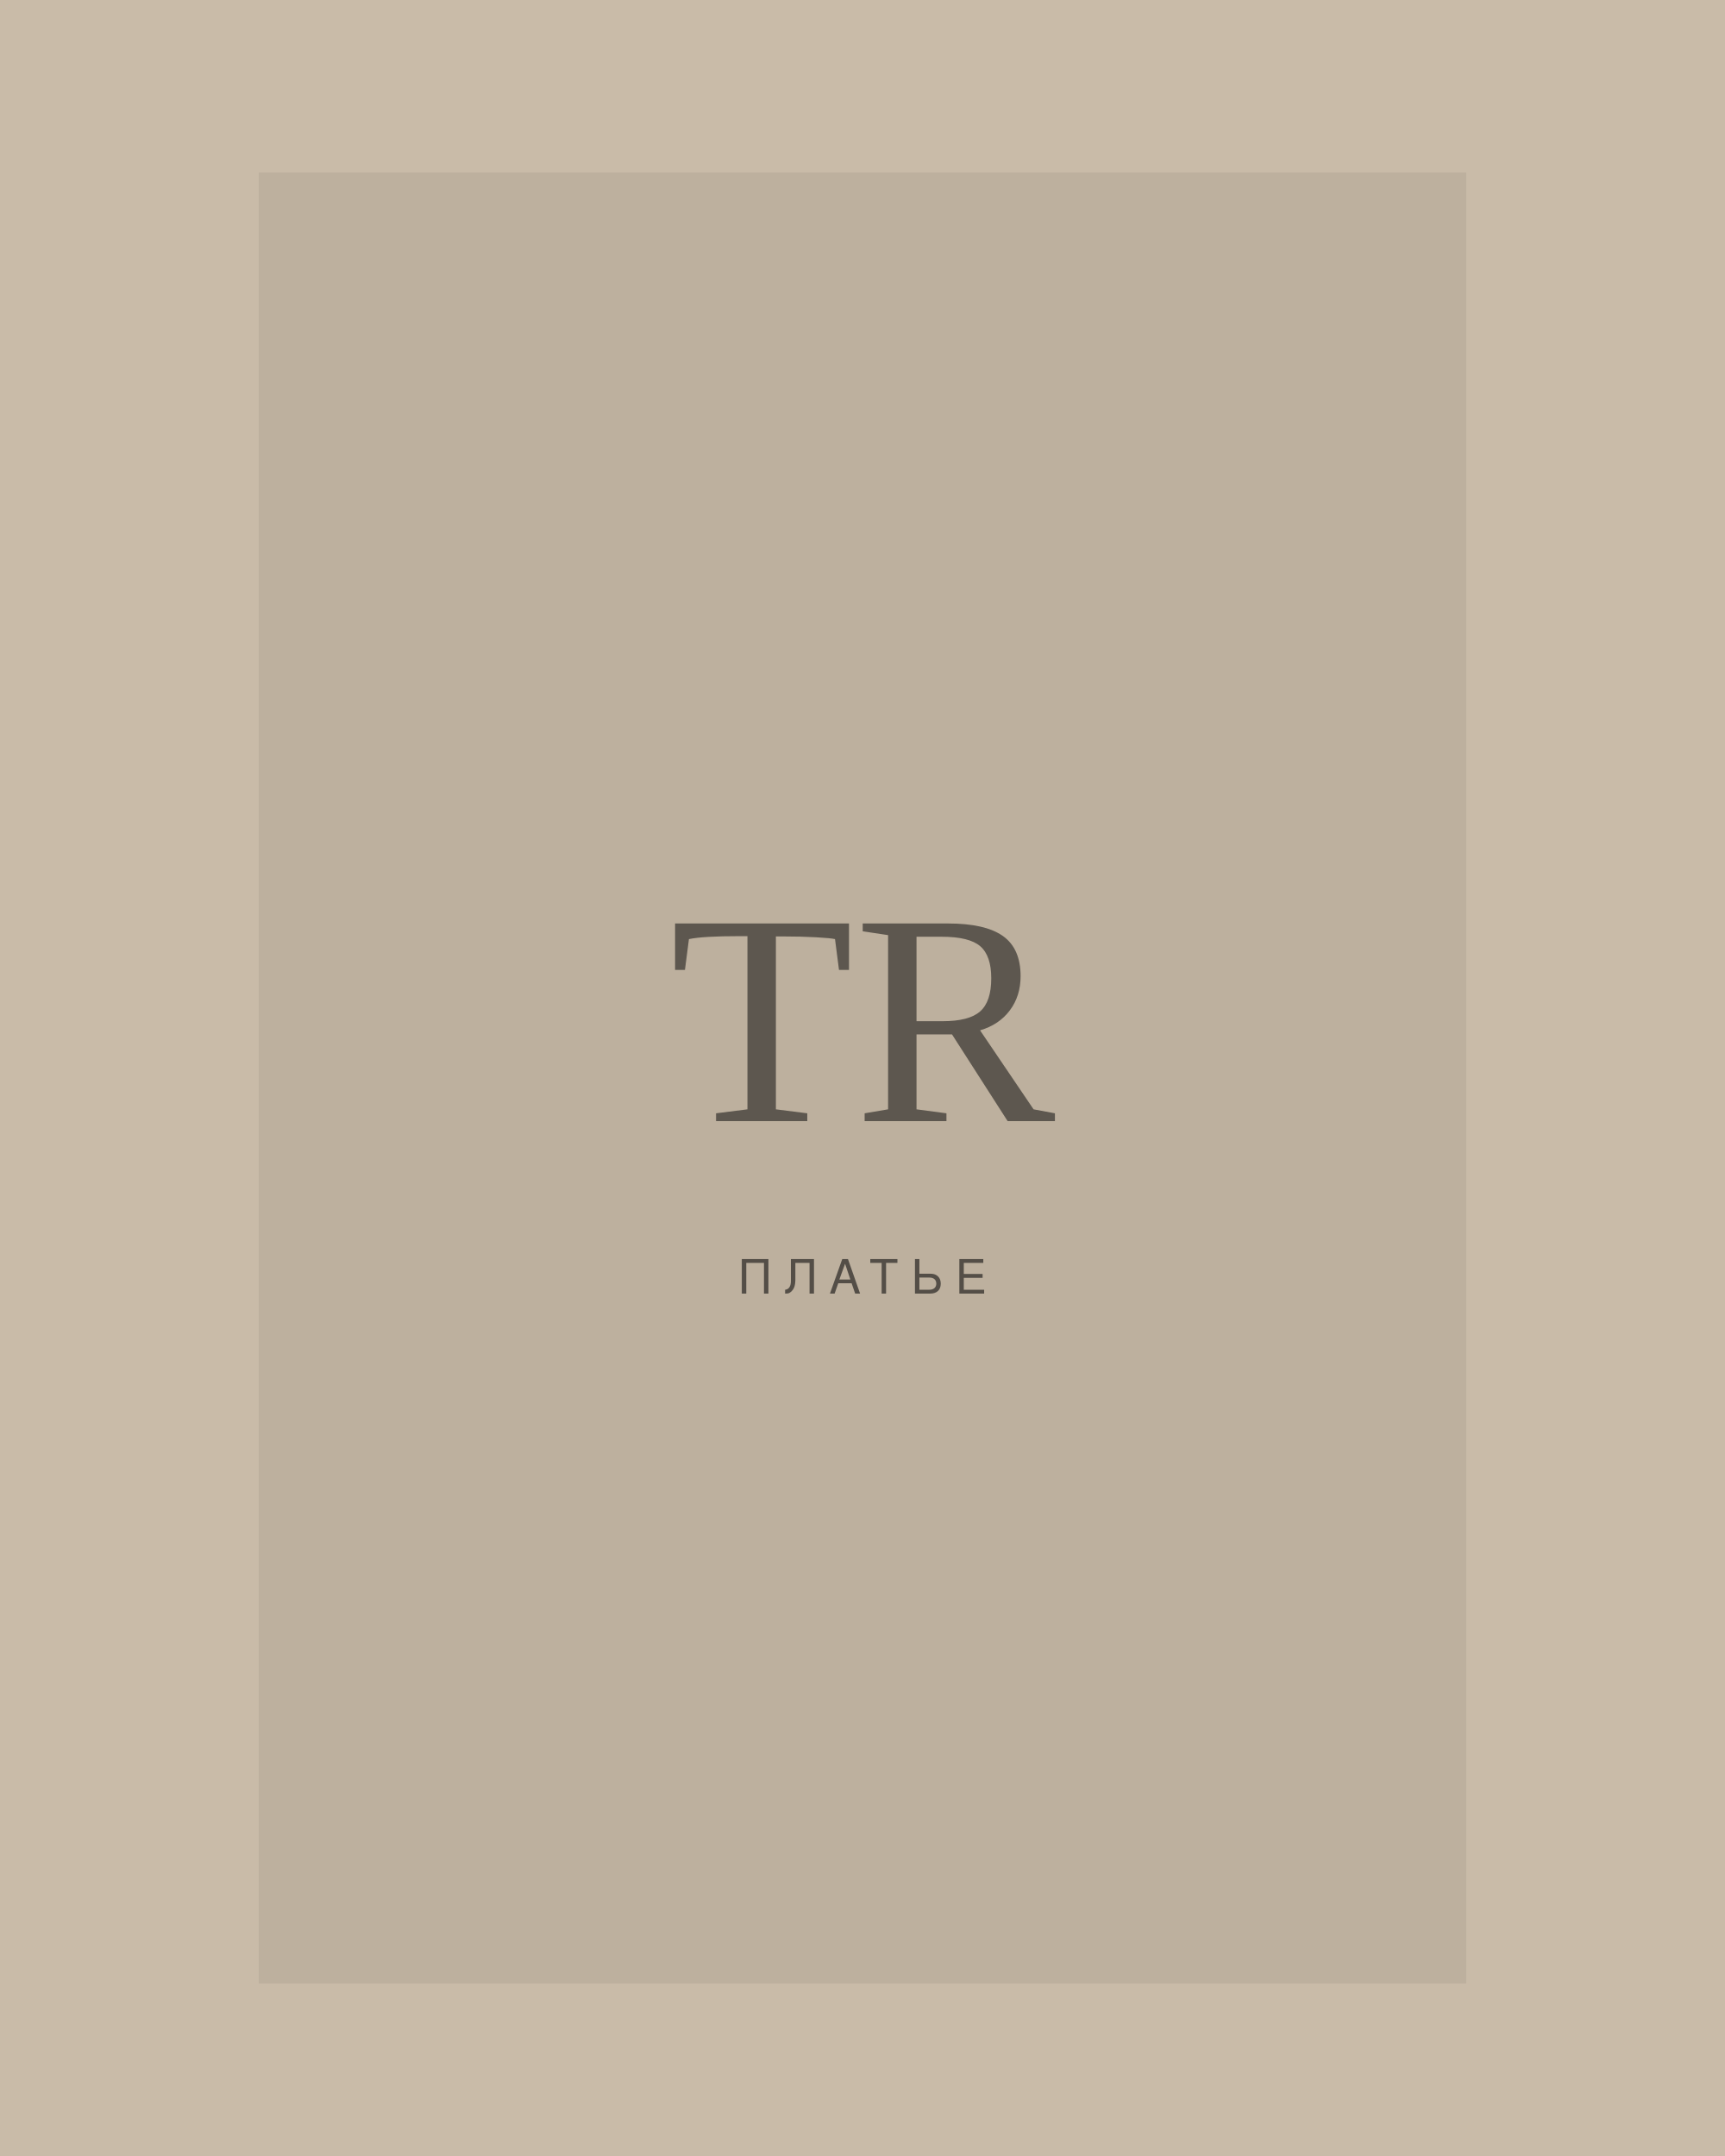
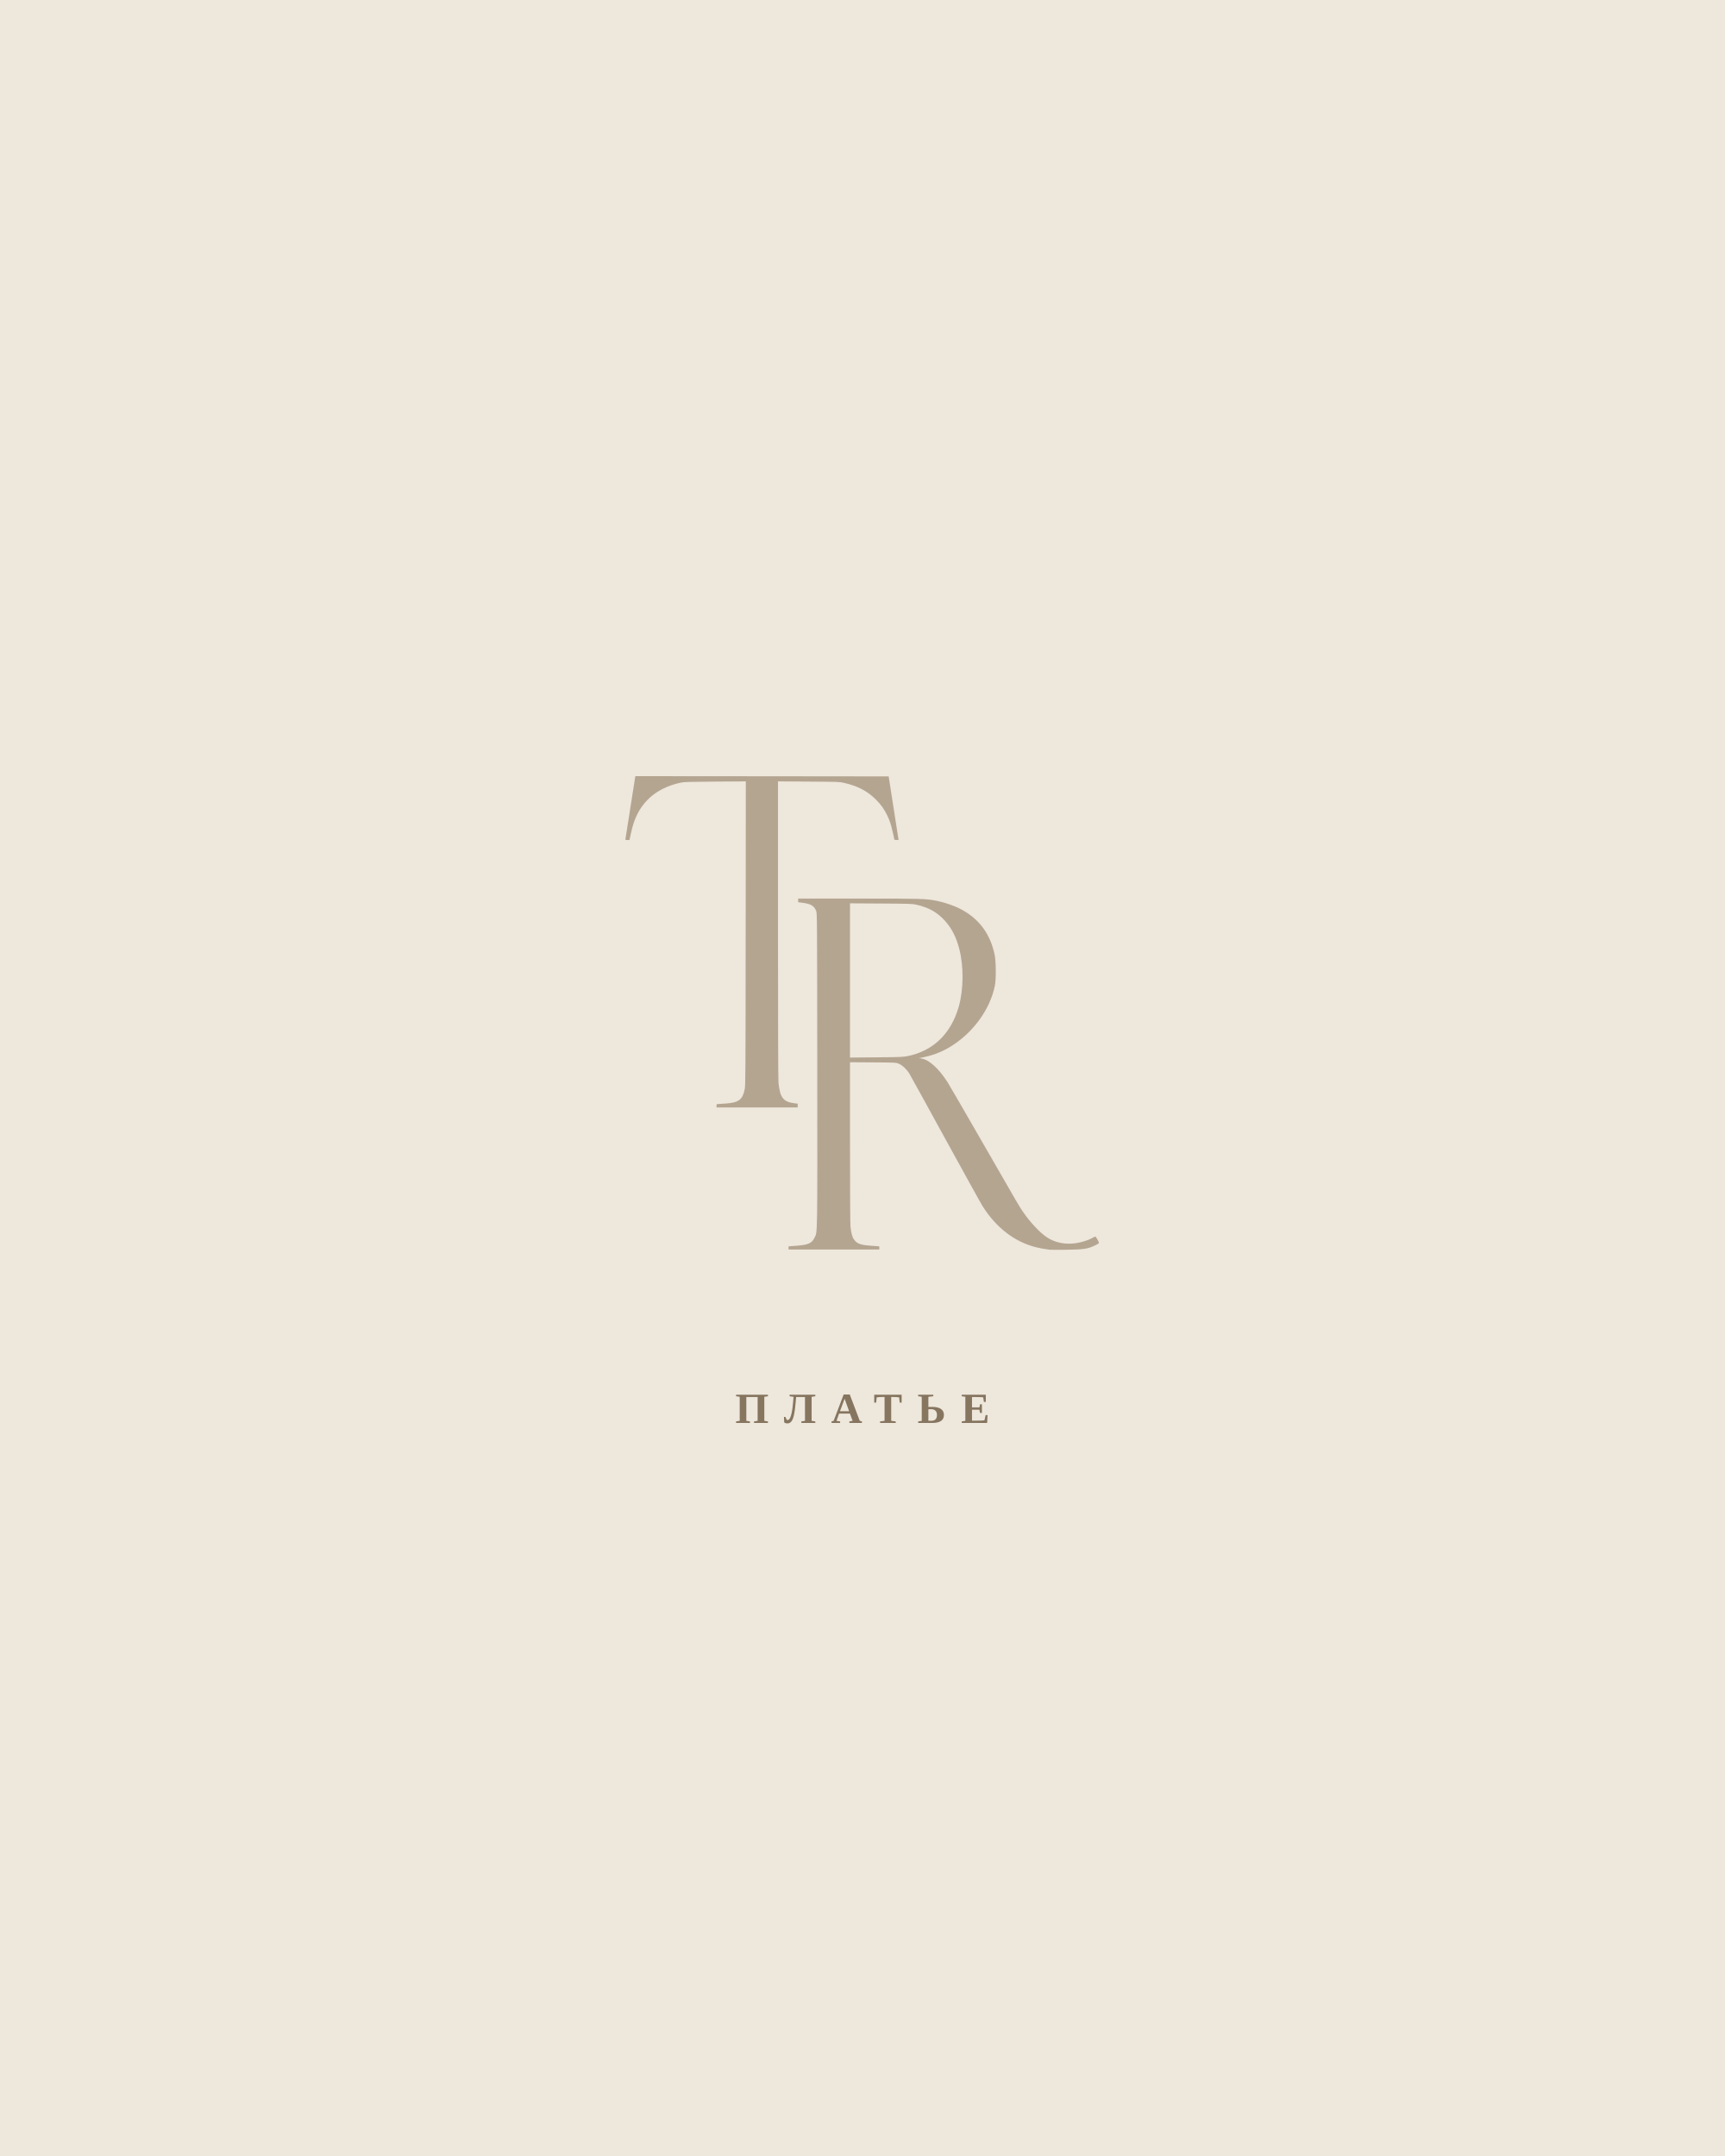
<svg xmlns="http://www.w3.org/2000/svg" viewBox="0 0 800 1000">
-   <rect width="800" height="1000" fill="#C9BBA8" />
-   <rect x="120" y="80" width="560" height="840" fill="rgba(0,0,0,0.06)" />
-   <text x="400" y="520" text-anchor="middle" font-family="Georgia, 'Times New Roman', serif" font-size="140" fill="#0E0E0E" opacity="0.55">TR</text>
-   <text x="400" y="600" text-anchor="middle" font-family="Helvetica, Arial, sans-serif" font-size="22" letter-spacing="6" fill="#0E0E0E" opacity="0.6">ПЛАТЬЕ</text>
+   <rect width="800" height="1000" fill="#EEE7DC" />
+   <path fill="#857054" opacity="0.55" transform="translate(290 360) scale(0.22267)" d="M883.5 986.4C869.9 984.5 864.2 983.5 855.5 981.3C810.9 970.2 772.3 940.5 744.2 895.8C740.9 890.7 706.2 828 667 756.5C627.9 685 593.8 623.3 591.4 619.3C585.7 610.1 576.8 601.9 569.3 598.8C563.6 596.5 563.1 596.5 515.8 596.2L468 595.9L468 762.7C468 865.9 468.4 932.9 469 938.5C470.5 952.3 472.8 960.6 476.4 965.3C483.2 974.3 489.9 976.6 512.8 978.2L529 979.4L529 982.7L529 986L434.5 986L340 986L340 982.7L340 979.4L355.8 978.2C380.4 976.5 388.4 973 393.9 961.8C400.4 948.6 400.1 967.9 399.8 610C399.5 290.8 399.5 286.4 397.5 281C393.6 270.3 386.6 266 369.3 263.8L360 262.6L360 258.8L360 255L486.8 255C619.5 255 625.1 255.2 647.5 259.5C666.5 263.2 688.9 271.2 703.5 279.6C738.9 299.9 760.3 330 769.2 371.8C772.2 386.3 772.5 422.4 769.7 436.5C759.4 487 723.1 536.2 675.1 564.7C656.7 575.6 639.1 582.1 615.5 586.6L611.5 587.3L616.5 588.1C632.9 590.7 652.6 608.6 671.5 638C674.2 642.1 707.1 699 744.8 764.5C820.9 896.9 821 897.1 829.3 909C844.3 930.5 863.7 951 878.1 960.6C894.7 971.6 915.7 976 937.7 972.9C950.6 971.1 964.7 966.6 973.7 961.4C976 960.1 978.3 959 978.9 959C979.4 959 981.6 961.9 983.6 965.6C987.8 973.1 987.9 972.7 978.5 977.3C963.2 984.8 955.1 986 918 986.5C900.7 986.7 885.1 986.6 883.5 986.4ZM190 686.5C190 683.5 190.3 683 192.2 683C193.5 683 200.6 682.5 208.1 682C236.3 680 244.2 674.2 248.7 652C250.3 644.1 250.4 622.4 250.7 327.2L251 10.9L187.8 11.3C134.6 11.7 123.2 12 116.6 13.3C73.8 22.1 42.8 44.3 25.2 78.8C19.4 90.2 15.2 102.6 11.4 120.3L8.7 133L4.3 133C-0 133 -0.1 132.9 0.4 130.2C0.7 128.7 5.2 99.8 10.5 66C15.7 32.2 20.2 3.5 20.5 2.2L21 -0L284.8 0.2L548.5 0.5L558.1 62C563.4 95.8 568.1 125.7 568.4 128.3L569.1 133.1L564.8 132.8L560.5 132.5L557.3 118C553.4 100.6 551 93.2 545.9 82.5C539.8 69.6 532.5 59.2 522.1 48.9C504.2 31 483.8 20.3 454.8 13.8C446 11.8 442 11.7 381.8 11.3L318 10.9L318 319.3C318 519.5 318.4 631.4 319 638.1C322.1 670 329 678.6 353.2 681.5L359 682.2L359 686.1L359 690L274.5 690L190 690L190 686.5ZM587.5 583.2C641.2 572.6 678.6 536.3 694.6 479.7C704.6 444.1 705 396.2 695.6 360C689.2 335.2 679.8 316.9 665.8 301.3C649.9 283.7 632.1 273.6 606.5 267.8C598 265.8 593.6 265.7 532.8 265.3L468 264.9L468 425.5L468 586.2L522.8 585.7C572.2 585.3 578.5 585 587.5 583.2Z" />
+   <text x="400" y="660" text-anchor="middle" font-family="Georgia, 'Times New Roman', serif" font-size="20" font-weight="600" letter-spacing="7" fill="#6B5940" opacity="0.8">ПЛАТЬЕ</text>
</svg>
